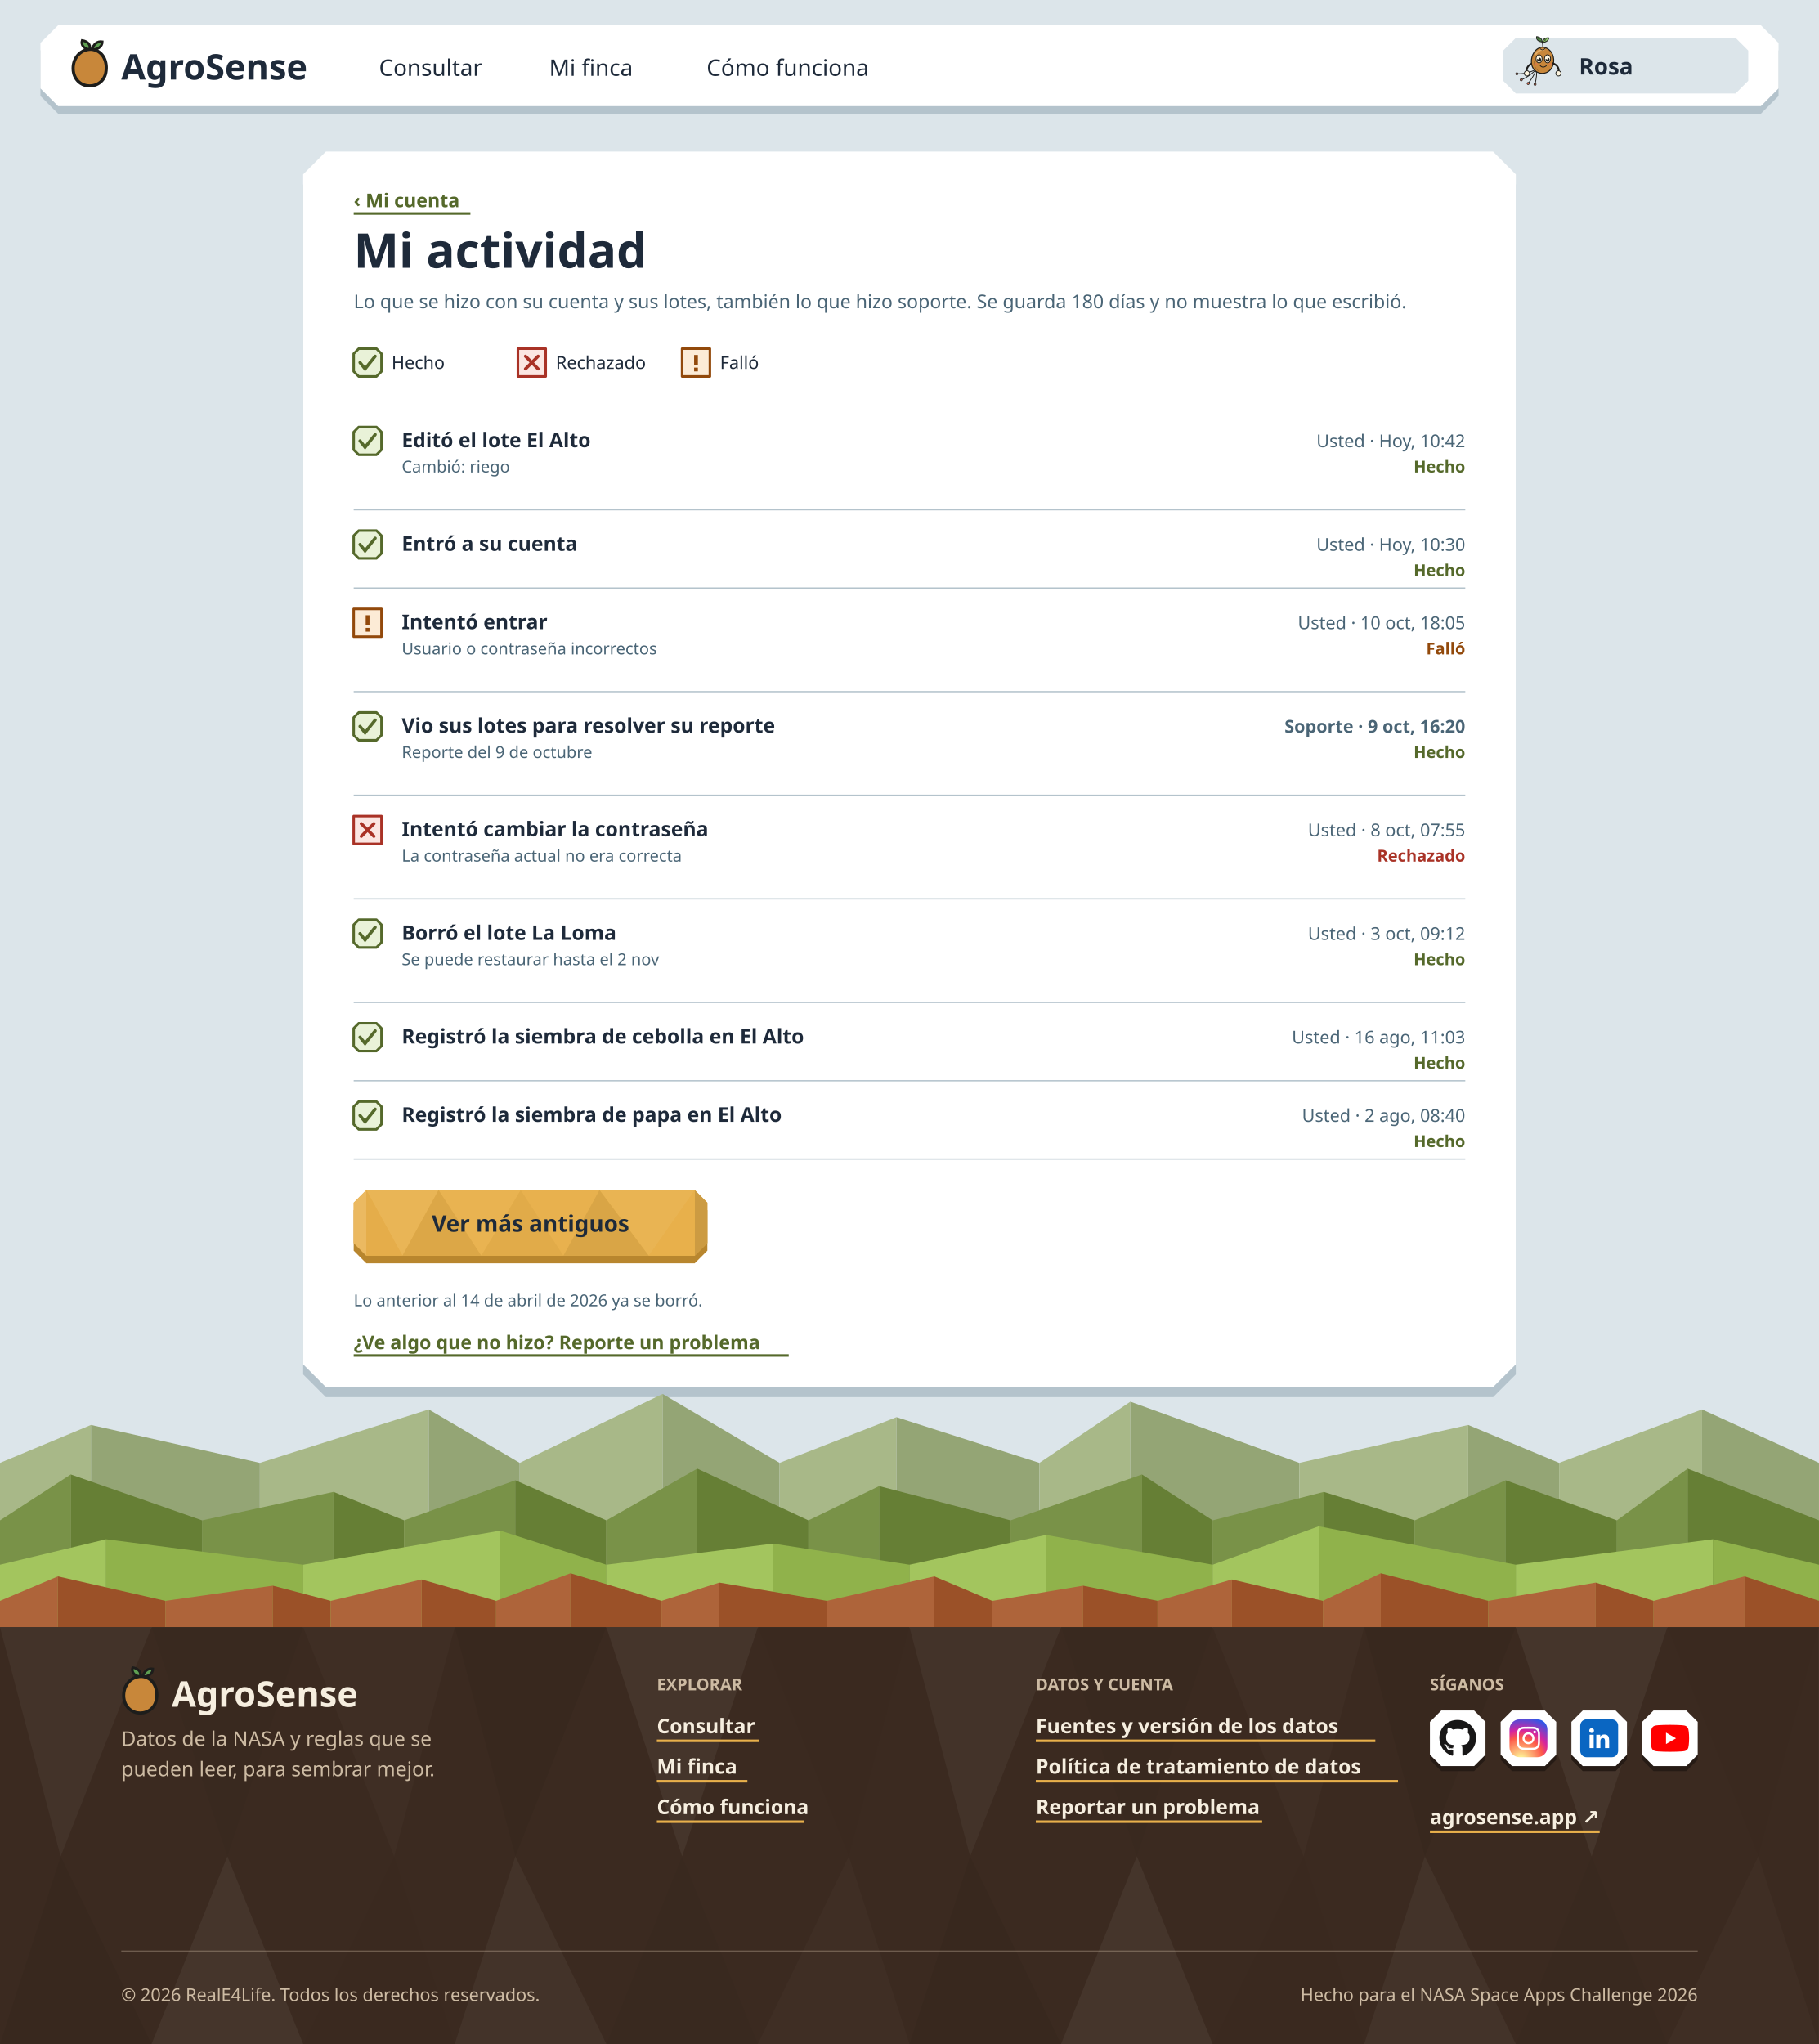
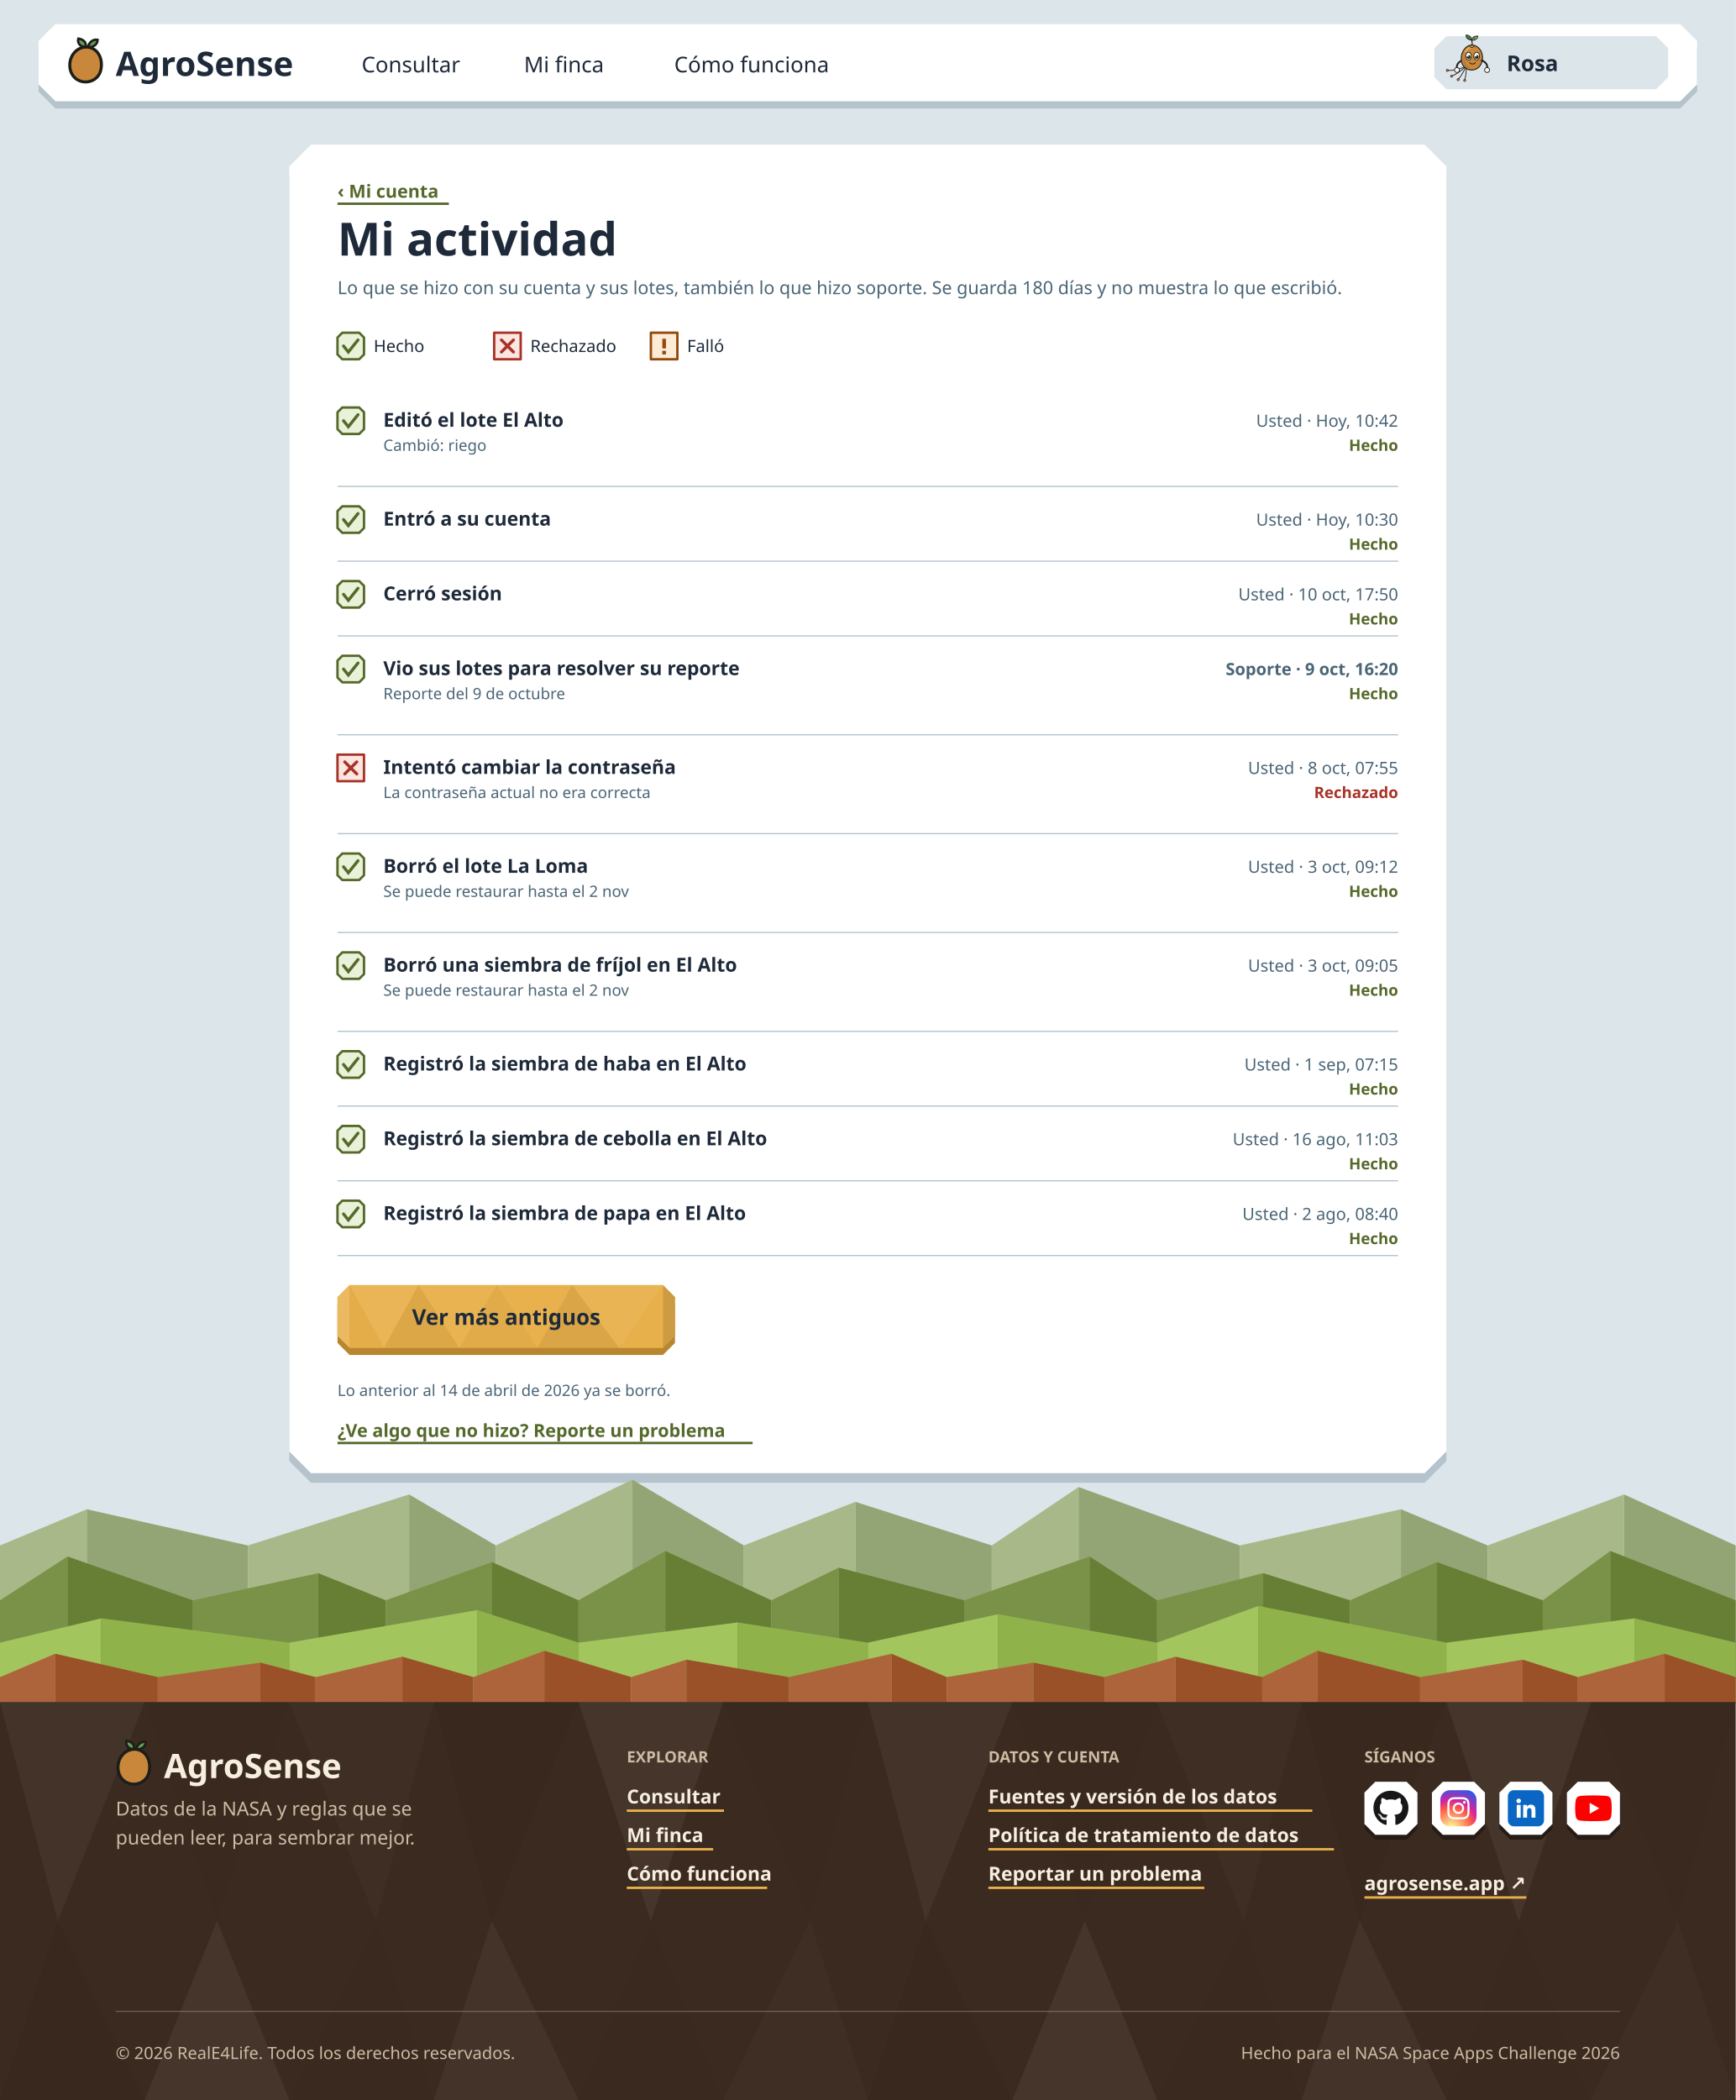
- <svg xmlns="http://www.w3.org/2000/svg" width="1440" height="1618" viewBox="0 0 1440 1618">
-   <rect width="1440" height="1618" fill="#DCE5EA" />
+ <svg xmlns="http://www.w3.org/2000/svg" width="1440" height="1742" viewBox="0 0 1440 1742">
+   <rect width="1440" height="1742" fill="#DCE5EA" />
  <rect width="1440" height="3000" fill="#DCE5EA" />
  <g id="barra" transform="translate(0 0)">
    <polygon points="46,26 1394,26 1408,40 1408,76 1394,90 46,90 32,76 32,40" fill="#B4C3CC" />
    <polygon points="46,20 1394,20 1408,34 1408,70 1394,84 46,84 32,70 32,34" fill="#FFFFFF" />
    <g id="marca" transform="translate(56 30)">
      <path d="M16 9c9 .6 13 9 12 17-.8 8-7 12-13 12S3 34 2 26C1 17 7 9 16 9z" fill="#C8873A" stroke="#1D1D1B" stroke-width="2.5" />
      <path d="M15 9c-5 0-7-4-6-7 4 .6 7 3 6 7zm2 0c4 .6 8-2 8-6-4-.6-7 2-8 6z" fill="#5FA052" stroke="#1D1D1B" stroke-width="2" />
      <text x="40" y="33" font-family="Fredoka" font-weight="600" font-size="28" fill="#1E2A3A" text-anchor="start">AgroSense</text>
    </g>
    <text x="300" y="60" font-family="Atkinson Hyperlegible" font-weight="400" font-size="18" fill="#1E2A3A" text-anchor="start">Consultar</text>
    <text x="434.72" y="60" font-family="Atkinson Hyperlegible" font-weight="400" font-size="18" fill="#1E2A3A" text-anchor="start">Mi finca</text>
    <text x="559.36" y="60" font-family="Atkinson Hyperlegible" font-weight="400" font-size="18" fill="#1E2A3A" text-anchor="start">Cómo funciona</text>
    <polygon points="1200,30 1374,30 1384,40 1384,64 1374,74 1200,74 1190,64 1190,40" fill="#DCE5EA" />
    <g transform="translate(1196 28) scale(0.16)">
      <g id="semilla" transform="translate(0 0)">
        <path d="M128 166 Q85 192 30 190" fill="none" stroke="#1D1D1B" stroke-width="4" stroke-linecap="round" stroke-linejoin="round" />
        <circle cx="30" cy="190" r="5.5" fill="#E76F51" stroke="#1D1D1B" stroke-width="3" />
        <path d="M128 166 Q96 201 52 220" fill="none" stroke="#1D1D1B" stroke-width="4" stroke-linecap="round" stroke-linejoin="round" />
        <circle cx="52" cy="220" r="5.5" fill="#E76F51" stroke="#1D1D1B" stroke-width="3" />
        <path d="M128 166 Q113 204 86 238" fill="none" stroke="#1D1D1B" stroke-width="4" stroke-linecap="round" stroke-linejoin="round" />
        <circle cx="86" cy="238" r="5.5" fill="#E76F51" stroke="#1D1D1B" stroke-width="3" />
        <path d="M128 166 Q130 200 120 242" fill="none" stroke="#1D1D1B" stroke-width="4" stroke-linecap="round" stroke-linejoin="round" />
        <circle cx="120" cy="242" r="5.5" fill="#E76F51" stroke="#1D1D1B" stroke-width="3" />
        <path d="M108 138 C82 148 76 166 80 184" fill="none" stroke="#1D1D1B" stroke-width="9" stroke-linecap="round" stroke-linejoin="round" />
        <circle cx="80" cy="188" r="13" fill="#FFF6E0" stroke="#1D1D1B" stroke-width="4" />
        <path d="M158 62 C160 48 158 40 154 30" fill="none" stroke="#1D1D1B" stroke-width="5" stroke-linecap="round" stroke-linejoin="round" />
        <path d="M154 32 C136 32 124 18 128 6 C144 8 156 18 154 32Z" fill="#5FA052" stroke="#1D1D1B" stroke-width="4" stroke-linecap="round" stroke-linejoin="round" />
        <path d="M156 34 C172 36 188 26 188 12 C172 10 158 20 156 34Z" fill="#8CC56A" stroke="#1D1D1B" stroke-width="4" stroke-linecap="round" stroke-linejoin="round" />
        <path d="M150 28 C142 24 136 18 132 10 M146 16 L136 22 M178 14 C172 22 166 28 158 32 M172 28 L166 16" fill="none" stroke="#1D1D1B" stroke-width="1.8" stroke-linecap="round" stroke-linejoin="round" />
        <path d="M158 58 C196 62 216 98 212 132 C208 168 184 188 156 188 C126 188 104 166 102 134 C100 98 122 60 158 58Z" fill="#C8873A" stroke="#1D1D1B" stroke-width="5" stroke-linecap="round" stroke-linejoin="round" />
        <path d="M124 92 A46 46 0 0 1 164 70" fill="none" stroke="#E3AE68" stroke-width="8" stroke-linecap="round" stroke-linejoin="round" />
        <path d="M116 128 C114 150 124 168 140 178" fill="none" stroke="#1D1D1B" stroke-width="2.5" stroke-linecap="round" stroke-linejoin="round" opacity="0.35" />
        <path d="M146 66 Q158 78 170 64" fill="none" stroke="#1D1D1B" stroke-width="3.5" stroke-linecap="round" stroke-linejoin="round" />
        <ellipse cx="124" cy="142" rx="9" ry="5" fill="#E76F51" opacity="0.55" />
        <ellipse cx="196" cy="142" rx="9" ry="5" fill="#E76F51" opacity="0.55" />
        <ellipse cx="140" cy="116" rx="15" ry="20" fill="#FFF6E0" stroke="#1D1D1B" stroke-width="4" />
        <path d="M140 120 m0 -10 a10 10 0 1 1 -9 6 l9 4Z" fill="#1D1D1B" />
        <ellipse cx="182" cy="116" rx="15" ry="20" fill="#FFF6E0" stroke="#1D1D1B" stroke-width="4" />
        <path d="M182 120 m0 -10 a10 10 0 1 1 -9 6 l9 4Z" fill="#1D1D1B" />
        <path d="M146 150 Q160 164 176 150" fill="none" stroke="#1D1D1B" stroke-width="4" stroke-linecap="round" stroke-linejoin="round" />
        <path d="M208 138 C234 148 240 166 236 184" fill="none" stroke="#1D1D1B" stroke-width="9" stroke-linecap="round" stroke-linejoin="round" />
        <circle cx="236" cy="188" r="13" fill="#FFF6E0" stroke="#1D1D1B" stroke-width="4" />
      </g>
    </g>
    <text x="1250" y="59" font-family="Atkinson Hyperlegible" font-weight="700" font-size="18" fill="#1E2A3A" text-anchor="start">Rosa</text>
  </g>
  <g id="tarjeta" transform="translate(240 120)">
-     <polygon points="18,8 942,8 960,26 960,968 942,986 18,986 0,968 0,26" fill="#B4C3CC" />
-     <polygon points="18,0 942,0 960,18 960,960 942,978 18,978 0,960 0,18" fill="#FFFFFF" />
+     <polygon points="18,8 942,8 960,26 960,1092 942,1110 18,1110 0,1092 0,26" fill="#B4C3CC" />
+     <polygon points="18,0 942,0 960,18 960,1084 942,1102 18,1102 0,1084 0,18" fill="#FFFFFF" />
  </g>
  <g id="mi-actividad" transform="translate(240 120)">
    <text x="40" y="44" font-family="Atkinson Hyperlegible" font-weight="700" font-size="15" fill="#55692B" text-anchor="start">‹ Mi cuenta</text>
    <rect x="40" y="48" width="92.4" height="2" fill="#55692B" />
    <text x="40" y="92" font-family="Fredoka" font-weight="600" font-size="38" fill="#1E2A3A" text-anchor="start">Mi actividad</text>
    <text x="40" y="124" font-family="Atkinson Hyperlegible" font-weight="400" font-size="15" fill="#4A6576" text-anchor="start">Lo que se hizo con su cuenta y sus lotes, también lo que hizo soporte. Se guarda 180 días y no muestra lo que escribió.</text>
    <g id="leyenda" transform="translate(40 156)">
      <polygon points="4,0 18,0 22,4 22,18 18,22 4,22 0,18 0,4" fill="#E9F2D8" stroke="#55692B" stroke-width="2" stroke-linejoin="round" />
      <polyline points="5,11 9,16 17,6" fill="none" stroke="#55692B" stroke-width="2.5" stroke-linecap="round" />
      <text x="30" y="16" font-family="Atkinson Hyperlegible" font-weight="400" font-size="14" fill="#1E2A3A" text-anchor="start">Hecho</text>
      <polygon points="130,0 152,0 152,22 130,22" fill="#FBE6E2" stroke="#A93226" stroke-width="2" stroke-linejoin="round" />
      <path d="M136 6 l10 10 M146 6 l-10 10" stroke="#A93226" stroke-width="2.5" stroke-linecap="round" />
      <text x="160" y="16" font-family="Atkinson Hyperlegible" font-weight="400" font-size="14" fill="#1E2A3A" text-anchor="start">Rechazado</text>
      <polygon points="260,0 282,0 282,22 260,22" fill="#FCEBD6" stroke="#92490B" stroke-width="2" stroke-linejoin="round" />
      <rect x="269.5" y="5" width="3" height="8" fill="#92490B" />
      <rect x="269.5" y="15" width="3" height="3" fill="#92490B" />
      <text x="290" y="16" font-family="Atkinson Hyperlegible" font-weight="400" font-size="14" fill="#1E2A3A" text-anchor="start">Falló</text>
    </g>
    <g id="evento" transform="translate(40 202)">
      <rect x="0" y="81" width="880" height="1" fill="#B4C3CC" />
      <polygon points="4,16 18,16 22,20 22,34 18,38 4,38 0,34 0,20" fill="#E9F2D8" stroke="#55692B" stroke-width="2" stroke-linejoin="round" />
      <polyline points="5,27 9,32 17,22" fill="none" stroke="#55692B" stroke-width="2.5" stroke-linecap="round" />
      <text x="38" y="32" font-family="Atkinson Hyperlegible" font-weight="700" font-size="16" fill="#1E2A3A" text-anchor="start">Editó el lote El Alto</text>
      <text x="38" y="52" font-family="Atkinson Hyperlegible" font-weight="400" font-size="13" fill="#4A6576" text-anchor="start">Cambió: riego</text>
      <text x="880" y="32" font-family="Atkinson Hyperlegible" font-weight="400" font-size="14" fill="#4A6576" text-anchor="end">Usted · Hoy, 10:42</text>
      <text x="880" y="52" font-family="Atkinson Hyperlegible" font-weight="700" font-size="13" fill="#55692B" text-anchor="end">Hecho</text>
    </g>
    <g id="evento" transform="translate(40 284)">
      <rect x="0" y="61" width="880" height="1" fill="#B4C3CC" />
      <polygon points="4,16 18,16 22,20 22,34 18,38 4,38 0,34 0,20" fill="#E9F2D8" stroke="#55692B" stroke-width="2" stroke-linejoin="round" />
      <polyline points="5,27 9,32 17,22" fill="none" stroke="#55692B" stroke-width="2.5" stroke-linecap="round" />
      <text x="38" y="32" font-family="Atkinson Hyperlegible" font-weight="700" font-size="16" fill="#1E2A3A" text-anchor="start">Entró a su cuenta</text>
      <text x="880" y="32" font-family="Atkinson Hyperlegible" font-weight="400" font-size="14" fill="#4A6576" text-anchor="end">Usted · Hoy, 10:30</text>
      <text x="880" y="52" font-family="Atkinson Hyperlegible" font-weight="700" font-size="13" fill="#55692B" text-anchor="end">Hecho</text>
    </g>
    <g id="evento" transform="translate(40 346)">
-       <rect x="0" y="81" width="880" height="1" fill="#B4C3CC" />
-       <polygon points="0,16 22,16 22,38 0,38" fill="#FCEBD6" stroke="#92490B" stroke-width="2" stroke-linejoin="round" />
-       <rect x="9.5" y="21" width="3" height="8" fill="#92490B" />
-       <rect x="9.5" y="31" width="3" height="3" fill="#92490B" />
-       <text x="38" y="32" font-family="Atkinson Hyperlegible" font-weight="700" font-size="16" fill="#1E2A3A" text-anchor="start">Intentó entrar</text>
-       <text x="38" y="52" font-family="Atkinson Hyperlegible" font-weight="400" font-size="13" fill="#4A6576" text-anchor="start">Usuario o contraseña incorrectos</text>
-       <text x="880" y="32" font-family="Atkinson Hyperlegible" font-weight="400" font-size="14" fill="#4A6576" text-anchor="end">Usted · 10 oct, 18:05</text>
-       <text x="880" y="52" font-family="Atkinson Hyperlegible" font-weight="700" font-size="13" fill="#92490B" text-anchor="end">Falló</text>
-     </g>
-     <g id="evento" transform="translate(40 428)">
+       <rect x="0" y="61" width="880" height="1" fill="#B4C3CC" />
+       <polygon points="4,16 18,16 22,20 22,34 18,38 4,38 0,34 0,20" fill="#E9F2D8" stroke="#55692B" stroke-width="2" stroke-linejoin="round" />
+       <polyline points="5,27 9,32 17,22" fill="none" stroke="#55692B" stroke-width="2.5" stroke-linecap="round" />
+       <text x="38" y="32" font-family="Atkinson Hyperlegible" font-weight="700" font-size="16" fill="#1E2A3A" text-anchor="start">Cerró sesión</text>
+       <text x="880" y="32" font-family="Atkinson Hyperlegible" font-weight="400" font-size="14" fill="#4A6576" text-anchor="end">Usted · 10 oct, 17:50</text>
+       <text x="880" y="52" font-family="Atkinson Hyperlegible" font-weight="700" font-size="13" fill="#55692B" text-anchor="end">Hecho</text>
+     </g>
+     <g id="evento" transform="translate(40 408)">
      <rect x="0" y="81" width="880" height="1" fill="#B4C3CC" />
      <polygon points="4,16 18,16 22,20 22,34 18,38 4,38 0,34 0,20" fill="#E9F2D8" stroke="#55692B" stroke-width="2" stroke-linejoin="round" />
      <polyline points="5,27 9,32 17,22" fill="none" stroke="#55692B" stroke-width="2.5" stroke-linecap="round" />
      <text x="38" y="32" font-family="Atkinson Hyperlegible" font-weight="700" font-size="16" fill="#1E2A3A" text-anchor="start">Vio sus lotes para resolver su reporte</text>
      <text x="38" y="52" font-family="Atkinson Hyperlegible" font-weight="400" font-size="13" fill="#4A6576" text-anchor="start">Reporte del 9 de octubre</text>
      <text x="880" y="32" font-family="Atkinson Hyperlegible" font-weight="700" font-size="14" fill="#4A6576" text-anchor="end">Soporte · 9 oct, 16:20</text>
      <text x="880" y="52" font-family="Atkinson Hyperlegible" font-weight="700" font-size="13" fill="#55692B" text-anchor="end">Hecho</text>
    </g>
-     <g id="evento" transform="translate(40 510)">
+     <g id="evento" transform="translate(40 490)">
      <rect x="0" y="81" width="880" height="1" fill="#B4C3CC" />
      <polygon points="0,16 22,16 22,38 0,38" fill="#FBE6E2" stroke="#A93226" stroke-width="2" stroke-linejoin="round" />
      <path d="M6 22 l10 10 M16 22 l-10 10" stroke="#A93226" stroke-width="2.5" stroke-linecap="round" />
      <text x="38" y="32" font-family="Atkinson Hyperlegible" font-weight="700" font-size="16" fill="#1E2A3A" text-anchor="start">Intentó cambiar la contraseña</text>
      <text x="38" y="52" font-family="Atkinson Hyperlegible" font-weight="400" font-size="13" fill="#4A6576" text-anchor="start">La contraseña actual no era correcta</text>
      <text x="880" y="32" font-family="Atkinson Hyperlegible" font-weight="400" font-size="14" fill="#4A6576" text-anchor="end">Usted · 8 oct, 07:55</text>
      <text x="880" y="52" font-family="Atkinson Hyperlegible" font-weight="700" font-size="13" fill="#A93226" text-anchor="end">Rechazado</text>
    </g>
-     <g id="evento" transform="translate(40 592)">
+     <g id="evento" transform="translate(40 572)">
      <rect x="0" y="81" width="880" height="1" fill="#B4C3CC" />
      <polygon points="4,16 18,16 22,20 22,34 18,38 4,38 0,34 0,20" fill="#E9F2D8" stroke="#55692B" stroke-width="2" stroke-linejoin="round" />
      <polyline points="5,27 9,32 17,22" fill="none" stroke="#55692B" stroke-width="2.5" stroke-linecap="round" />
      <text x="38" y="32" font-family="Atkinson Hyperlegible" font-weight="700" font-size="16" fill="#1E2A3A" text-anchor="start">Borró el lote La Loma</text>
      <text x="38" y="52" font-family="Atkinson Hyperlegible" font-weight="400" font-size="13" fill="#4A6576" text-anchor="start">Se puede restaurar hasta el 2 nov</text>
      <text x="880" y="32" font-family="Atkinson Hyperlegible" font-weight="400" font-size="14" fill="#4A6576" text-anchor="end">Usted · 3 oct, 09:12</text>
      <text x="880" y="52" font-family="Atkinson Hyperlegible" font-weight="700" font-size="13" fill="#55692B" text-anchor="end">Hecho</text>
    </g>
-     <g id="evento" transform="translate(40 674)">
+     <g id="evento" transform="translate(40 654)">
+       <rect x="0" y="81" width="880" height="1" fill="#B4C3CC" />
+       <polygon points="4,16 18,16 22,20 22,34 18,38 4,38 0,34 0,20" fill="#E9F2D8" stroke="#55692B" stroke-width="2" stroke-linejoin="round" />
+       <polyline points="5,27 9,32 17,22" fill="none" stroke="#55692B" stroke-width="2.5" stroke-linecap="round" />
+       <text x="38" y="32" font-family="Atkinson Hyperlegible" font-weight="700" font-size="16" fill="#1E2A3A" text-anchor="start">Borró una siembra de fríjol en El Alto</text>
+       <text x="38" y="52" font-family="Atkinson Hyperlegible" font-weight="400" font-size="13" fill="#4A6576" text-anchor="start">Se puede restaurar hasta el 2 nov</text>
+       <text x="880" y="32" font-family="Atkinson Hyperlegible" font-weight="400" font-size="14" fill="#4A6576" text-anchor="end">Usted · 3 oct, 09:05</text>
+       <text x="880" y="52" font-family="Atkinson Hyperlegible" font-weight="700" font-size="13" fill="#55692B" text-anchor="end">Hecho</text>
+     </g>
+     <g id="evento" transform="translate(40 736)">
+       <rect x="0" y="61" width="880" height="1" fill="#B4C3CC" />
+       <polygon points="4,16 18,16 22,20 22,34 18,38 4,38 0,34 0,20" fill="#E9F2D8" stroke="#55692B" stroke-width="2" stroke-linejoin="round" />
+       <polyline points="5,27 9,32 17,22" fill="none" stroke="#55692B" stroke-width="2.5" stroke-linecap="round" />
+       <text x="38" y="32" font-family="Atkinson Hyperlegible" font-weight="700" font-size="16" fill="#1E2A3A" text-anchor="start">Registró la siembra de haba en El Alto</text>
+       <text x="880" y="32" font-family="Atkinson Hyperlegible" font-weight="400" font-size="14" fill="#4A6576" text-anchor="end">Usted · 1 sep, 07:15</text>
+       <text x="880" y="52" font-family="Atkinson Hyperlegible" font-weight="700" font-size="13" fill="#55692B" text-anchor="end">Hecho</text>
+     </g>
+     <g id="evento" transform="translate(40 798)">
      <rect x="0" y="61" width="880" height="1" fill="#B4C3CC" />
      <polygon points="4,16 18,16 22,20 22,34 18,38 4,38 0,34 0,20" fill="#E9F2D8" stroke="#55692B" stroke-width="2" stroke-linejoin="round" />
      <polyline points="5,27 9,32 17,22" fill="none" stroke="#55692B" stroke-width="2.5" stroke-linecap="round" />
      <text x="38" y="32" font-family="Atkinson Hyperlegible" font-weight="700" font-size="16" fill="#1E2A3A" text-anchor="start">Registró la siembra de cebolla en El Alto</text>
      <text x="880" y="32" font-family="Atkinson Hyperlegible" font-weight="400" font-size="14" fill="#4A6576" text-anchor="end">Usted · 16 ago, 11:03</text>
      <text x="880" y="52" font-family="Atkinson Hyperlegible" font-weight="700" font-size="13" fill="#55692B" text-anchor="end">Hecho</text>
    </g>
-     <g id="evento" transform="translate(40 736)">
+     <g id="evento" transform="translate(40 860)">
      <rect x="0" y="61" width="880" height="1" fill="#B4C3CC" />
      <polygon points="4,16 18,16 22,20 22,34 18,38 4,38 0,34 0,20" fill="#E9F2D8" stroke="#55692B" stroke-width="2" stroke-linejoin="round" />
      <polyline points="5,27 9,32 17,22" fill="none" stroke="#55692B" stroke-width="2.5" stroke-linecap="round" />
      <text x="38" y="32" font-family="Atkinson Hyperlegible" font-weight="700" font-size="16" fill="#1E2A3A" text-anchor="start">Registró la siembra de papa en El Alto</text>
      <text x="880" y="32" font-family="Atkinson Hyperlegible" font-weight="400" font-size="14" fill="#4A6576" text-anchor="end">Usted · 2 ago, 08:40</text>
      <text x="880" y="52" font-family="Atkinson Hyperlegible" font-weight="700" font-size="13" fill="#55692B" text-anchor="end">Hecho</text>
    </g>
-     <g id="boton-secondary" transform="translate(40 822)">
+     <g id="boton-secondary" transform="translate(40 946)">
      <polygon points="10,6 270,6 280,16 280,48 270,58 10,58 0,48 0,16" fill="#B8862E" />
      <polygon points="10,0 270,0 280,10 280,42 270,52 10,52 0,42 0,10" fill="#E8B04B" />
      <polygon points="10,0 10,52 0,42 0,10" fill="#EBB961" />
      <polygon points="270,0 280,10 280,42 270,52" fill="#CC9B42" />
      <polygon points="10,0 67.2,0 38.6,52" fill="#E9B556" />
      <polygon points="10,0 38.6,52 10,52" fill="#E5AD4A" />
      <polygon points="67.2,0 132.2,0 101,52" fill="#E9B351" />
      <polygon points="67.2,0 101,52 38.6,52" fill="#DCA747" />
      <polygon points="132.2,0 194.6,0 166,52" fill="#E8B14E" />
      <polygon points="132.2,0 166,52 101,52" fill="#E1AB49" />
      <polygon points="194.6,0 270,0 233.6,52" fill="#E9B453" />
      <polygon points="194.6,0 233.6,52 166,52" fill="#D9A546" />
      <polygon points="270,0 270,52 233.6,52" fill="#E8B04B" />
      <text x="140" y="33" font-family="Atkinson Hyperlegible" font-weight="700" font-size="18" fill="#1E2A3A" text-anchor="middle">Ver más antiguos</text>
    </g>
-     <text x="40" y="914" font-family="Atkinson Hyperlegible" font-weight="400" font-size="13" fill="#4A6576" text-anchor="start">Lo anterior al 14 de abril de 2026 ya se borró.</text>
-     <text x="40" y="948" font-family="Atkinson Hyperlegible" font-weight="700" font-size="15" fill="#55692B" text-anchor="start">¿Ve algo que no hizo? Reporte un problema</text>
-     <rect x="40" y="952" width="344.4" height="2" fill="#55692B" />
+     <text x="40" y="1038" font-family="Atkinson Hyperlegible" font-weight="400" font-size="13" fill="#4A6576" text-anchor="start">Lo anterior al 14 de abril de 2026 ya se borró.</text>
+     <text x="40" y="1072" font-family="Atkinson Hyperlegible" font-weight="700" font-size="15" fill="#55692B" text-anchor="start">¿Ve algo que no hizo? Reporte un problema</text>
+     <rect x="40" y="1076" width="344.4" height="2" fill="#55692B" />
  </g>
-   <g id="pie" transform="translate(0 1158)">
+   <g id="pie" transform="translate(0 1282)">
    <rect x="0" y="0" width="1440" height="130" fill="#DCE5EA" />
    <polygon points="0,0 72,-30.03 72,130 0,130" fill="#A8B888" />
    <polygon points="72,-30.03 205.714,0 205.714,130 72,130" fill="#94A575" />
    <polygon points="205.714,0 339.429,-42.315 339.429,130 205.714,130" fill="#A8B888" />
    <polygon points="339.429,-42.315 411.429,0 411.429,130 339.429,130" fill="#94A575" />
    <polygon points="411.429,0 524.571,-54.6 524.571,130 411.429,130" fill="#A8B888" />
    <polygon points="524.571,-54.6 617.143,0 617.143,130 524.571,130" fill="#94A575" />
    <polygon points="617.143,0 709.714,-36.172 709.714,130 617.143,130" fill="#A8B888" />
    <polygon points="709.714,-36.172 822.857,0 822.857,130 709.714,130" fill="#94A575" />
    <polygon points="822.857,0 894.857,-48.458 894.857,130 822.857,130" fill="#A8B888" />
    <polygon points="894.857,-48.458 1028.57,0 1028.57,130 894.857,130" fill="#94A575" />
    <polygon points="1028.57,0 1162.29,-30.03 1162.29,130 1028.57,130" fill="#A8B888" />
    <polygon points="1162.29,-30.03 1234.29,0 1234.29,130 1162.29,130" fill="#94A575" />
    <polygon points="1234.29,0 1347.43,-42.315 1347.43,130 1234.29,130" fill="#A8B888" />
    <polygon points="1347.43,-42.315 1440,0 1440,130 1347.43,130" fill="#94A575" />
    <polygon points="0,45.5 56,9.157 56,130 0,130" fill="#799248" />
    <polygon points="56,9.157 160,45.5 160,130 56,130" fill="#667F35" />
    <polygon points="160,45.5 264,22.977 264,130 160,130" fill="#799248" />
    <polygon points="264,22.977 320,45.5 320,130 264,130" fill="#667F35" />
    <polygon points="320,45.5 408,13.764 408,130 320,130" fill="#799248" />
    <polygon points="408,13.764 480,45.5 480,130 408,130" fill="#667F35" />
    <polygon points="480,45.5 552,4.55 552,130 480,130" fill="#799248" />
    <polygon points="552,4.55 640,45.5 640,130 552,130" fill="#667F35" />
    <polygon points="640,45.5 696,18.371 696,130 640,130" fill="#799248" />
    <polygon points="696,18.371 800,45.5 800,130 696,130" fill="#667F35" />
    <polygon points="800,45.5 904,9.157 904,130 800,130" fill="#799248" />
    <polygon points="904,9.157 960,45.5 960,130 904,130" fill="#667F35" />
    <polygon points="960,45.5 1048,22.977 1048,130 960,130" fill="#799248" />
    <polygon points="1048,22.977 1120,45.5 1120,130 1048,130" fill="#667F35" />
    <polygon points="1120,45.5 1192,13.764 1192,130 1120,130" fill="#799248" />
    <polygon points="1192,13.764 1280,45.5 1280,130 1192,130" fill="#667F35" />
    <polygon points="1280,45.5 1336,4.55 1336,130 1280,130" fill="#799248" />
    <polygon points="1336,4.55 1440,45.5 1440,130 1336,130" fill="#667F35" />
    <polygon points="0,80.6 84,60.447 84,130 0,130" fill="#A3C55E" />
    <polygon points="84,60.447 240,80.6 240,130 84,130" fill="#90B24B" />
    <polygon points="240,80.6 396,53.602 396,130 240,130" fill="#A3C55E" />
    <polygon points="396,53.602 480,80.6 480,130 396,130" fill="#90B24B" />
    <polygon points="480,80.6 612,63.869 612,130 480,130" fill="#A3C55E" />
    <polygon points="612,63.869 720,80.6 720,130 612,130" fill="#90B24B" />
    <polygon points="720,80.6 828,57.025 828,130 720,130" fill="#A3C55E" />
    <polygon points="828,57.025 960,80.6 960,130 828,130" fill="#90B24B" />
    <polygon points="960,80.6 1044,50.18 1044,130 960,130" fill="#A3C55E" />
    <polygon points="1044,50.18 1200,80.6 1200,130 1044,130" fill="#90B24B" />
    <polygon points="1200,80.6 1356,60.447 1356,130 1200,130" fill="#A3C55E" />
    <polygon points="1356,60.447 1440,80.6 1440,130 1356,130" fill="#90B24B" />
    <polygon points="0,109.2 45.818,89.817 45.818,130 0,130" fill="#AE643A" />
    <polygon points="45.818,89.817 130.909,109.2 130.909,130 45.818,130" fill="#9B5128" />
    <polygon points="130.909,109.2 216,97.188 216,130 130.909,130" fill="#AE643A" />
    <polygon points="216,97.188 261.818,109.2 261.818,130 216,130" fill="#9B5128" />
    <polygon points="261.818,109.2 333.818,92.274 333.818,130 261.818,130" fill="#AE643A" />
    <polygon points="333.818,92.274 392.727,109.2 392.727,130 333.818,130" fill="#9B5128" />
    <polygon points="392.727,109.2 451.636,87.36 451.636,130 392.727,130" fill="#AE643A" />
    <polygon points="451.636,87.36 523.636,109.2 523.636,130 451.636,130" fill="#9B5128" />
    <polygon points="523.636,109.2 569.455,94.731 569.455,130 523.636,130" fill="#AE643A" />
    <polygon points="569.455,94.731 654.545,109.2 654.545,130 569.455,130" fill="#9B5128" />
    <polygon points="654.545,109.2 739.636,89.817 739.636,130 654.545,130" fill="#AE643A" />
    <polygon points="739.636,89.817 785.455,109.2 785.455,130 739.636,130" fill="#9B5128" />
    <polygon points="785.455,109.2 857.455,97.188 857.455,130 785.455,130" fill="#AE643A" />
    <polygon points="857.455,97.188 916.364,109.2 916.364,130 857.455,130" fill="#9B5128" />
    <polygon points="916.364,109.2 975.273,92.274 975.273,130 916.364,130" fill="#AE643A" />
    <polygon points="975.273,92.274 1047.27,109.2 1047.27,130 975.273,130" fill="#9B5128" />
    <polygon points="1047.27,109.2 1093.09,87.36 1093.09,130 1047.27,130" fill="#AE643A" />
    <polygon points="1093.09,87.36 1178.18,109.2 1178.18,130 1093.09,130" fill="#9B5128" />
    <polygon points="1178.18,109.2 1263.27,94.731 1263.27,130 1178.18,130" fill="#AE643A" />
    <polygon points="1263.27,94.731 1309.09,109.2 1309.09,130 1263.27,130" fill="#9B5128" />
    <polygon points="1309.09,109.2 1381.09,89.817 1381.09,130 1309.09,130" fill="#AE643A" />
    <polygon points="1381.09,89.817 1440,109.2 1440,130 1381.09,130" fill="#9B5128" />
    <rect x="0" y="130" width="1440" height="330" fill="#3B2A20" />
    <polygon points="0,130 120,130 48,311.5" fill="#433329" />
    <polygon points="48,311.5 120,460 0,460" fill="#38281E" />
    <polygon points="120,130 240,130 180,311.5" fill="#39291F" />
    <polygon points="180,311.5 240,460 120,460" fill="#45352B" />
    <polygon points="240,130 360,130 312,311.5" fill="#3F2E24" />
    <polygon points="312,311.5 360,460 240,460" fill="#3A291F" />
    <polygon points="360,130 480,130 408,311.5" fill="#38281E" />
    <polygon points="408,311.5 480,460 360,460" fill="#433329" />
    <polygon points="480,130 600,130 540,311.5" fill="#45352B" />
    <polygon points="540,311.5 600,460 480,460" fill="#39291F" />
    <polygon points="600,130 720,130 672,311.5" fill="#3A291F" />
    <polygon points="672,311.5 720,460 600,460" fill="#3F2E24" />
    <polygon points="720,130 840,130 768,311.5" fill="#433329" />
    <polygon points="768,311.5 840,460 720,460" fill="#38281E" />
    <polygon points="840,130 960,130 900,311.5" fill="#39291F" />
    <polygon points="900,311.5 960,460 840,460" fill="#45352B" />
    <polygon points="960,130 1080,130 1032,311.5" fill="#3F2E24" />
    <polygon points="1032,311.5 1080,460 960,460" fill="#3A291F" />
    <polygon points="1080,130 1200,130 1128,311.5" fill="#38281E" />
    <polygon points="1128,311.5 1200,460 1080,460" fill="#433329" />
    <polygon points="1200,130 1320,130 1260,311.5" fill="#45352B" />
    <polygon points="1260,311.5 1320,460 1200,460" fill="#39291F" />
    <polygon points="1320,130 1440,130 1392,311.5" fill="#3A291F" />
    <polygon points="1392,311.5 1440,460 1320,460" fill="#3F2E24" />
    <g id="marca" transform="translate(96 160)">
      <path d="M16 9c9 .6 13 9 12 17-.8 8-7 12-13 12S3 34 2 26C1 17 7 9 16 9z" fill="#C8873A" stroke="#1D1D1B" stroke-width="2.5" />
      <path d="M15 9c-5 0-7-4-6-7 4 .6 7 3 6 7zm2 0c4 .6 8-2 8-6-4-.6-7 2-8 6z" fill="#5FA052" stroke="#1D1D1B" stroke-width="2" />
      <text x="40" y="33" font-family="Fredoka" font-weight="600" font-size="28" fill="#F6EEDF" text-anchor="start">AgroSense</text>
    </g>
    <text x="96" y="224" font-family="Atkinson Hyperlegible" font-weight="400" font-size="16" fill="#CDBBA3" text-anchor="start">Datos de la NASA y reglas que se</text>
    <text x="96" y="248" font-family="Atkinson Hyperlegible" font-weight="400" font-size="16" fill="#CDBBA3" text-anchor="start">pueden leer, para sembrar mejor.</text>
    <text x="520" y="180" font-family="Atkinson Hyperlegible" font-weight="700" font-size="13" fill="#CDBBA3" text-anchor="start">EXPLORAR</text>
    <text x="520" y="214" font-family="Atkinson Hyperlegible" font-weight="700" font-size="16" fill="#F6EEDF" text-anchor="start">Consultar</text>
    <rect x="520" y="219" width="80.64" height="2" fill="#E8B04B" />
    <text x="520" y="246" font-family="Atkinson Hyperlegible" font-weight="700" font-size="16" fill="#F6EEDF" text-anchor="start">Mi finca</text>
    <rect x="520" y="251" width="71.68" height="2" fill="#E8B04B" />
    <text x="520" y="278" font-family="Atkinson Hyperlegible" font-weight="700" font-size="16" fill="#F6EEDF" text-anchor="start">Cómo funciona</text>
    <rect x="520" y="283" width="116.48" height="2" fill="#E8B04B" />
    <text x="820" y="180" font-family="Atkinson Hyperlegible" font-weight="700" font-size="13" fill="#CDBBA3" text-anchor="start">DATOS Y CUENTA</text>
    <text x="820" y="214" font-family="Atkinson Hyperlegible" font-weight="700" font-size="16" fill="#F6EEDF" text-anchor="start">Fuentes y versión de los datos</text>
    <rect x="820" y="219" width="268.8" height="2" fill="#E8B04B" />
    <text x="820" y="246" font-family="Atkinson Hyperlegible" font-weight="700" font-size="16" fill="#F6EEDF" text-anchor="start">Política de tratamiento de datos</text>
    <rect x="820" y="251" width="286.72" height="2" fill="#E8B04B" />
    <text x="820" y="278" font-family="Atkinson Hyperlegible" font-weight="700" font-size="16" fill="#F6EEDF" text-anchor="start">Reportar un problema</text>
    <rect x="820" y="283" width="179.2" height="2" fill="#E8B04B" />
    <text x="1132" y="180" font-family="Atkinson Hyperlegible" font-weight="700" font-size="13" fill="#CDBBA3" text-anchor="start">SÍGANOS</text>
    <g id="red-github" transform="translate(1132 196)">
      <polygon points="9,4 35,4 44,13 44,39 35,48 9,48 0,39 0,13" fill="#261B15" />
      <polygon points="9,0 35,0 44,9 44,35 35,44 9,44 0,35 0,9" fill="#FFFFFF" />
      <path transform="translate(7.47 7.00) scale(0.0586)" d="M165.9 397.4c0 2-2.3 3.6-5.2 3.6-3.3.3-5.6-1.3-5.6-3.6 0-2 2.3-3.6 5.2-3.6 3-.3 5.6 1.3 5.6 3.6zm-31.1-4.5c-.7 2 1.3 4.3 4.3 4.9 2.6 1 5.6 0 6.2-2s-1.3-4.3-4.3-5.2c-2.6-.7-5.5.3-6.2 2.3zm44.2-1.7c-2.9.7-4.9 2.6-4.6 4.9.3 2 2.9 3.3 5.9 2.6 2.9-.7 4.9-2.6 4.6-4.6-.3-1.9-3-3.2-5.9-2.9zM244.8 8C106.1 8 0 113.3 0 252c0 110.9 69.8 205.8 169.5 239.2 12.8 2.3 17.3-5.6 17.3-12.1 0-6.2-.3-40.4-.3-61.4 0 0-70 15-84.7-29.8 0 0-11.4-29.1-27.8-36.6 0 0-22.9-15.7 1.6-15.4 0 0 24.9 2 38.6 25.8 21.9 38.6 58.6 27.5 72.9 20.9 2.3-16 8.8-27.1 16-33.7-55.9-6.2-112.3-14.3-112.3-110.5 0-27.5 7.6-41.3 23.6-58.9-2.6-6.5-11.1-33.3 2.6-67.9 20.9-6.5 69 27 69 27 20-5.6 41.5-8.5 62.8-8.5s42.8 2.9 62.8 8.5c0 0 48.1-33.6 69-27 13.7 34.7 5.2 61.4 2.6 67.9 16 17.7 25.8 31.5 25.8 58.9 0 96.5-58.9 104.2-114.8 110.5 9.2 7.9 17 22.9 17 46.4 0 33.7-.3 75.4-.3 83.6 0 6.5 4.6 14.4 17.3 12.1C428.2 457.8 496 362.9 496 252 496 113.3 383.5 8 244.8 8zM97.2 352.9c-1.3 1-1 3.3.7 5.2 1.6 1.6 3.9 2.3 5.2 1 1.3-1 1-3.3-.7-5.2-1.6-1.6-3.9-2.3-5.2-1zm-10.8-8.1c-.7 1.3.3 2.9 2.3 3.9 1.6 1 3.6.7 4.3-.7.7-1.3-.3-2.9-2.3-3.9-2-.6-3.6-.3-4.3.7zm32.4 35.6c-1.6 1.3-1 4.3 1.3 6.2 2.3 2.3 5.2 2.6 6.5 1 1.3-1.3.7-4.3-1.3-6.2-2.2-2.3-5.2-2.6-6.5-1zm-11.4-14.7c-1.6 1-1.6 3.6 0 5.9 1.6 2.3 4.3 3.3 5.6 2.3 1.6-1.3 1.6-3.9 0-6.2-1.4-2.3-4-3.3-5.6-2z" fill="#181717" />
    </g>
    <g id="red-instagram" transform="translate(1188 196)">
      <polygon points="9,4 35,4 44,13 44,39 35,48 9,48 0,39 0,13" fill="#261B15" />
      <polygon points="9,0 35,0 44,9 44,35 35,44 9,44 0,35 0,9" fill="#FFFFFF" />
      <defs>
        <radialGradient id="ig-degradado" cx="0.3" cy="1.07" r="1.3">
          <stop offset="0" stop-color="#FDF497" />
          <stop offset="0.05" stop-color="#FDF497" />
          <stop offset="0.45" stop-color="#FD5949" />
          <stop offset="0.6" stop-color="#D6249F" />
          <stop offset="0.9" stop-color="#285AEB" />
        </radialGradient>
      </defs>
      <rect x="7.0" y="7.0" width="30" height="30" rx="8" fill="url(#ig-degradado)" />
      <path transform="translate(12.81 11.50) scale(0.041)" d="M224.1 141c-63.6 0-114.9 51.3-114.9 114.9s51.3 114.9 114.9 114.9S339 319.5 339 255.9 287.7 141 224.1 141zm0 189.6c-41.1 0-74.7-33.5-74.7-74.7s33.5-74.7 74.7-74.7 74.7 33.5 74.7 74.7-33.6 74.7-74.7 74.7zm146.4-194.3c0 14.9-12 26.8-26.8 26.8-14.9 0-26.8-12-26.8-26.8s12-26.8 26.8-26.8 26.8 12 26.8 26.8zm76.1 27.2c-1.7-35.9-9.9-67.7-36.2-93.9-26.2-26.2-58-34.4-93.9-36.2-37-2.1-147.9-2.1-184.9 0-35.8 1.7-67.6 9.9-93.9 36.1s-34.4 58-36.2 93.9c-2.1 37-2.1 147.9 0 184.9 1.7 35.9 9.9 67.7 36.2 93.9s58 34.4 93.9 36.2c37 2.1 147.9 2.1 184.9 0 35.9-1.7 67.7-9.9 93.9-36.2 26.2-26.2 34.4-58 36.2-93.9 2.1-37 2.1-147.8 0-184.8zM398.8 388c-7.8 19.6-22.9 34.7-42.6 42.6-29.5 11.7-99.5 9-132.1 9s-102.7 2.6-132.1-9c-19.6-7.8-34.7-22.9-42.6-42.6-11.7-29.5-9-99.5-9-132.1s-2.6-102.7 9-132.1c7.8-19.6 22.9-34.7 42.6-42.6 29.5-11.7 99.5-9 132.1-9s102.7-2.6 132.1 9c19.6 7.8 34.7 22.9 42.6 42.6 11.7 29.5 9 99.5 9 132.1s2.7 102.7-9 132.1z" fill="#FFFFFF" />
    </g>
    <g id="red-linkedin" transform="translate(1244 196)">
      <polygon points="9,4 35,4 44,13 44,39 35,48 9,48 0,39 0,13" fill="#261B15" />
      <polygon points="9,0 35,0 44,9 44,35 35,44 9,44 0,35 0,9" fill="#FFFFFF" />
      <rect x="7.0" y="7.0" width="30" height="30" rx="5" fill="#0A66C2" />
      <path transform="translate(14.12 14.00) scale(0.0352)" d="M100.28 448H7.4V148.9h92.88zM53.79 108.1C24.09 108.1 0 83.5 0 53.8a53.79 53.79 0 0 1 107.58 0c0 29.7-24.1 54.3-53.79 54.3zM447.9 448h-92.68V302.4c0-34.7-.7-79.2-48.29-79.2-48.29 0-55.69 37.7-55.69 76.7V448h-92.78V148.9h89.08v40.8h1.3c12.4-23.5 42.69-48.3 87.88-48.3 94 0 111.28 61.9 111.28 142.3V448z" fill="#FFFFFF" />
    </g>
    <g id="red-youtube" transform="translate(1300 196)">
      <polygon points="9,4 35,4 44,13 44,39 35,48 9,48 0,39 0,13" fill="#261B15" />
      <polygon points="9,0 35,0 44,9 44,35 35,44 9,44 0,35 0,9" fill="#FFFFFF" />
      <rect x="16.0" y="16.0" width="12" height="12" fill="#FFFFFF" />
      <path transform="translate(6.00 7.78) scale(0.0556)" d="M549.655 124.083c-6.281-23.65-24.787-42.276-48.284-48.597C458.781 64 288 64 288 64S117.22 64 74.629 75.486c-23.497 6.322-42.003 24.947-48.284 48.597-11.412 42.867-11.412 132.305-11.412 132.305s0 89.438 11.412 132.305c6.281 23.65 24.787 41.5 48.284 47.821C117.22 448 288 448 288 448s170.78 0 213.371-11.486c23.497-6.321 42.003-24.171 48.284-47.821 11.412-42.867 11.412-132.305 11.412-132.305s0-89.438-11.412-132.305zm-317.51 213.508V175.185l142.739 81.205-142.739 81.201z" fill="#FF0000" />
    </g>
    <text x="1132" y="286" font-family="Atkinson Hyperlegible" font-weight="700" font-size="16" fill="#F6EEDF" text-anchor="start">agrosense.app ↗</text>
    <rect x="1132" y="291" width="134.4" height="2" fill="#E8B04B" />
    <rect x="96" y="386" width="1248" height="1" fill="#CDBBA3" fill-opacity="0.35" />
    <text x="96" y="426" font-family="Atkinson Hyperlegible" font-weight="400" font-size="14" fill="#CDBBA3" text-anchor="start">© 2026 RealE4Life. Todos los derechos reservados.</text>
    <text x="1344" y="426" font-family="Atkinson Hyperlegible" font-weight="400" font-size="14" fill="#CDBBA3" text-anchor="end">Hecho para el NASA Space Apps Challenge 2026</text>
  </g>
</svg>
